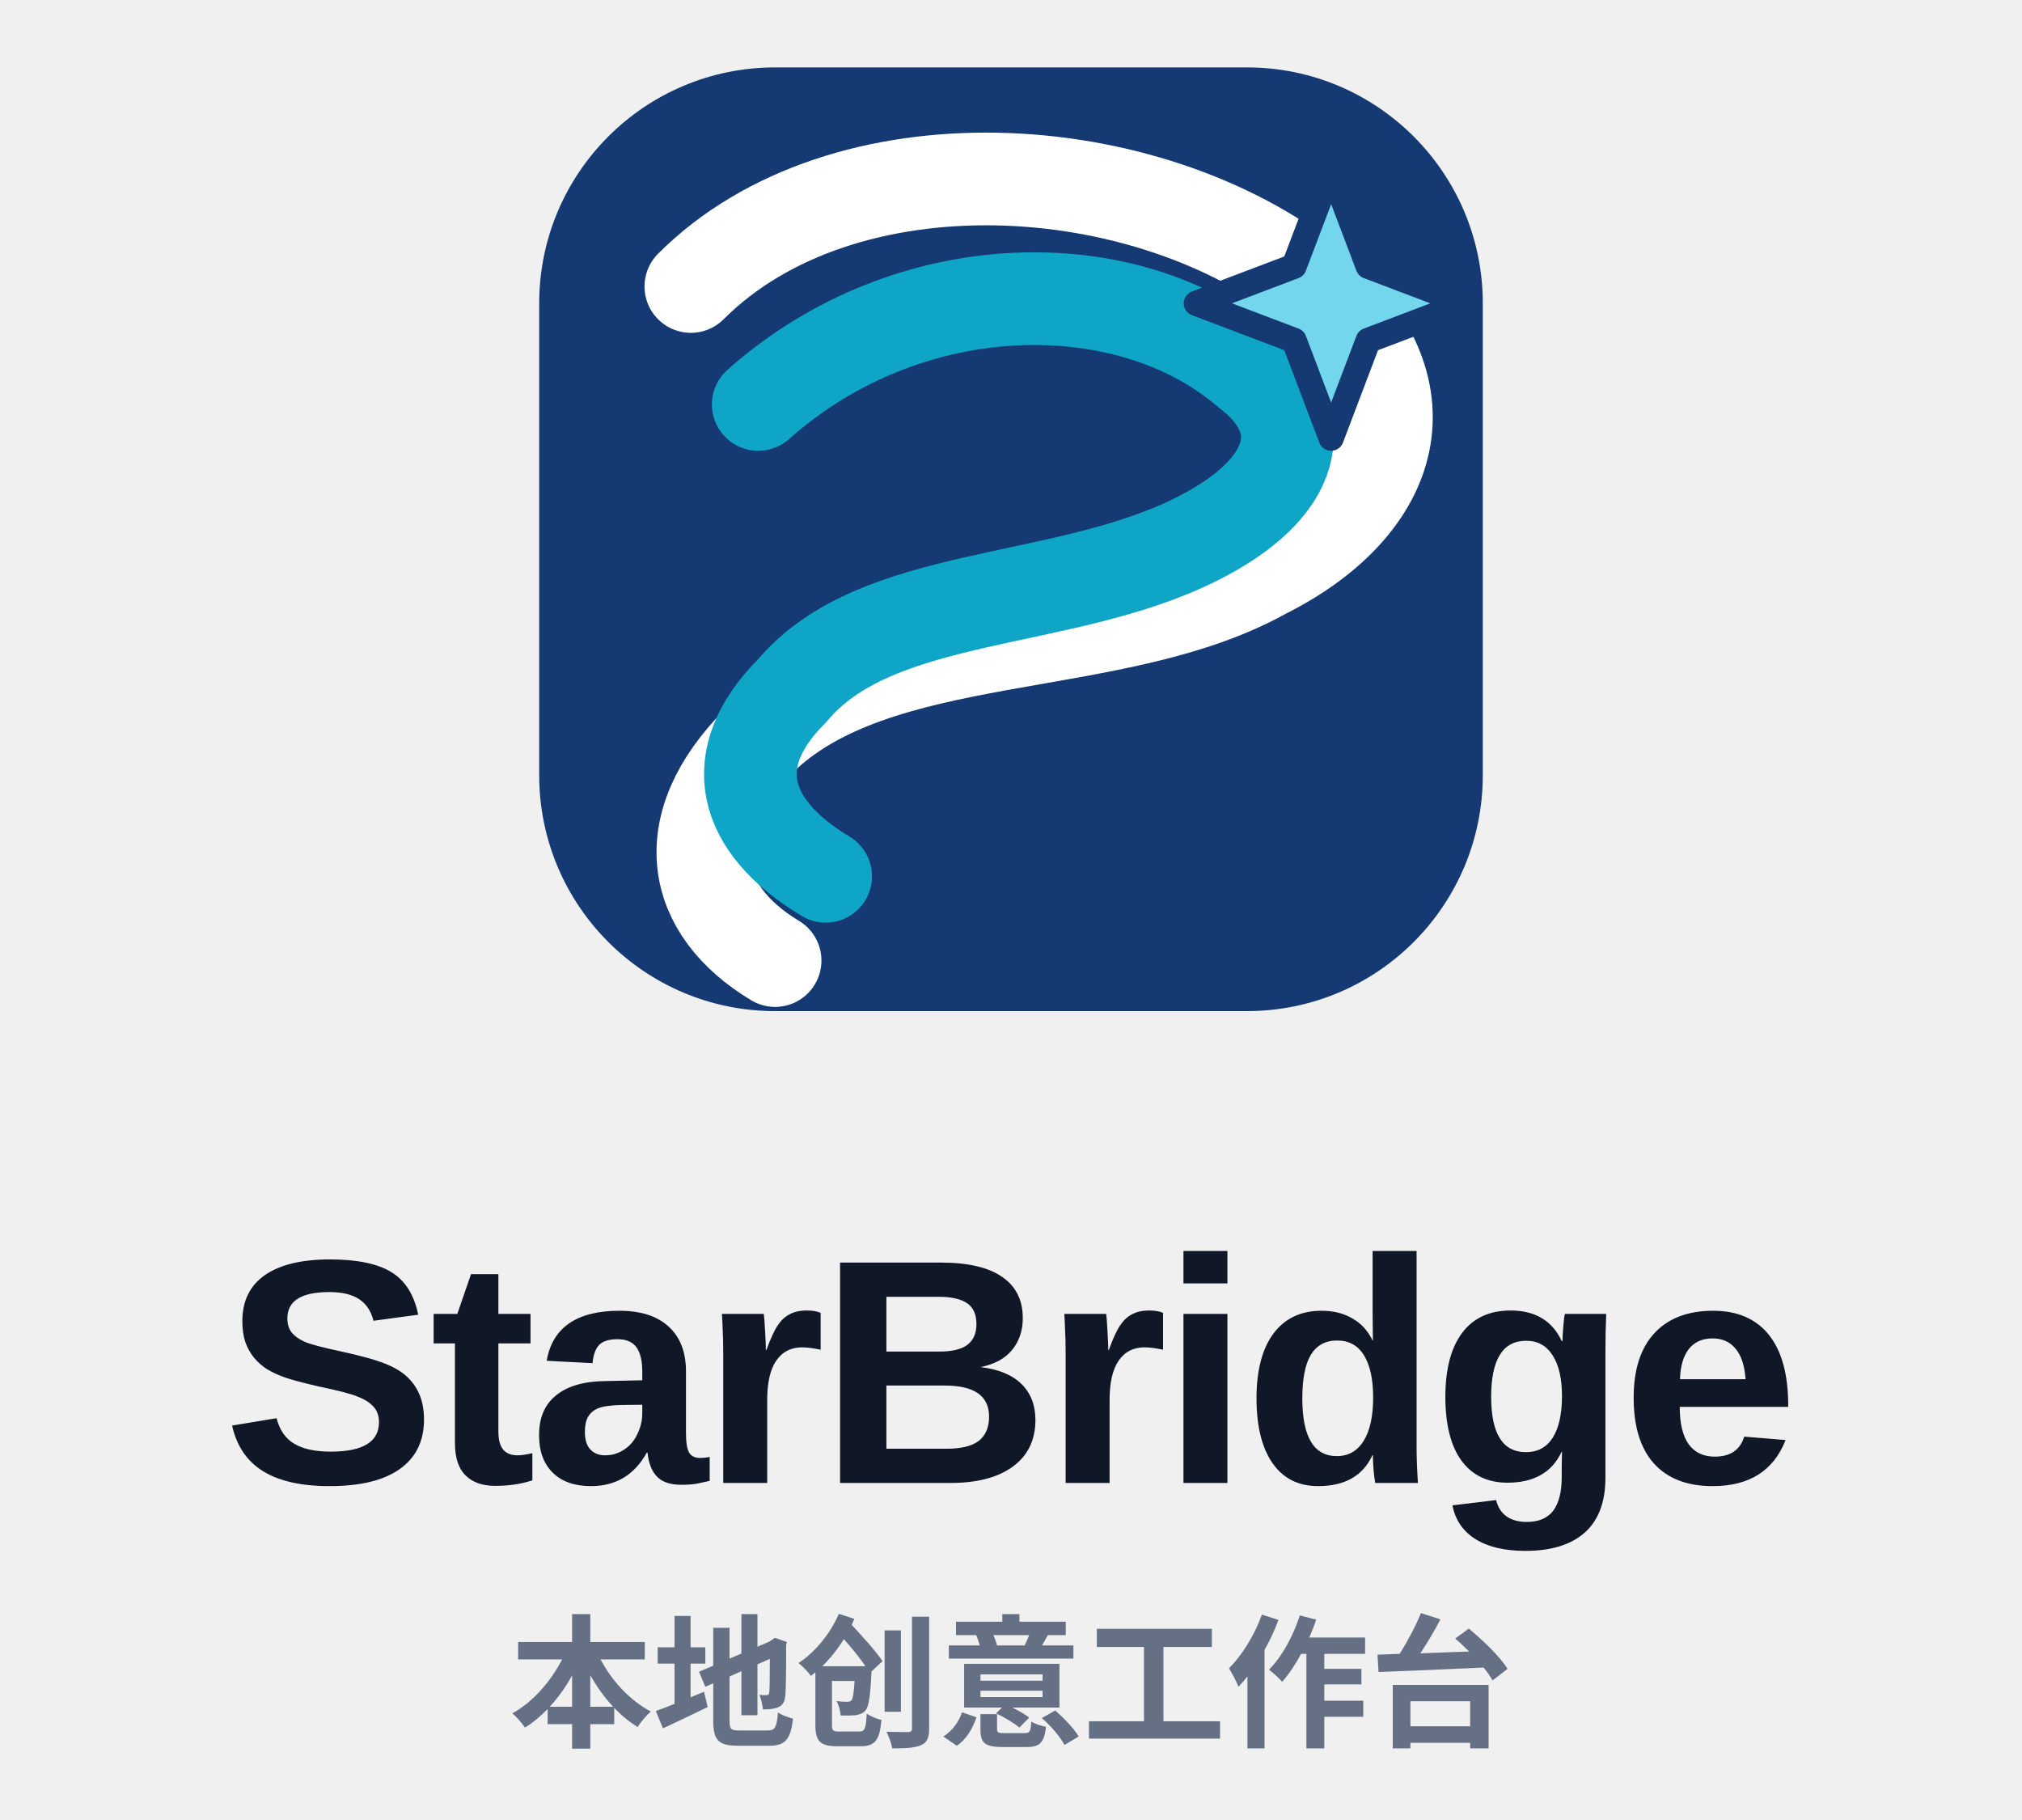
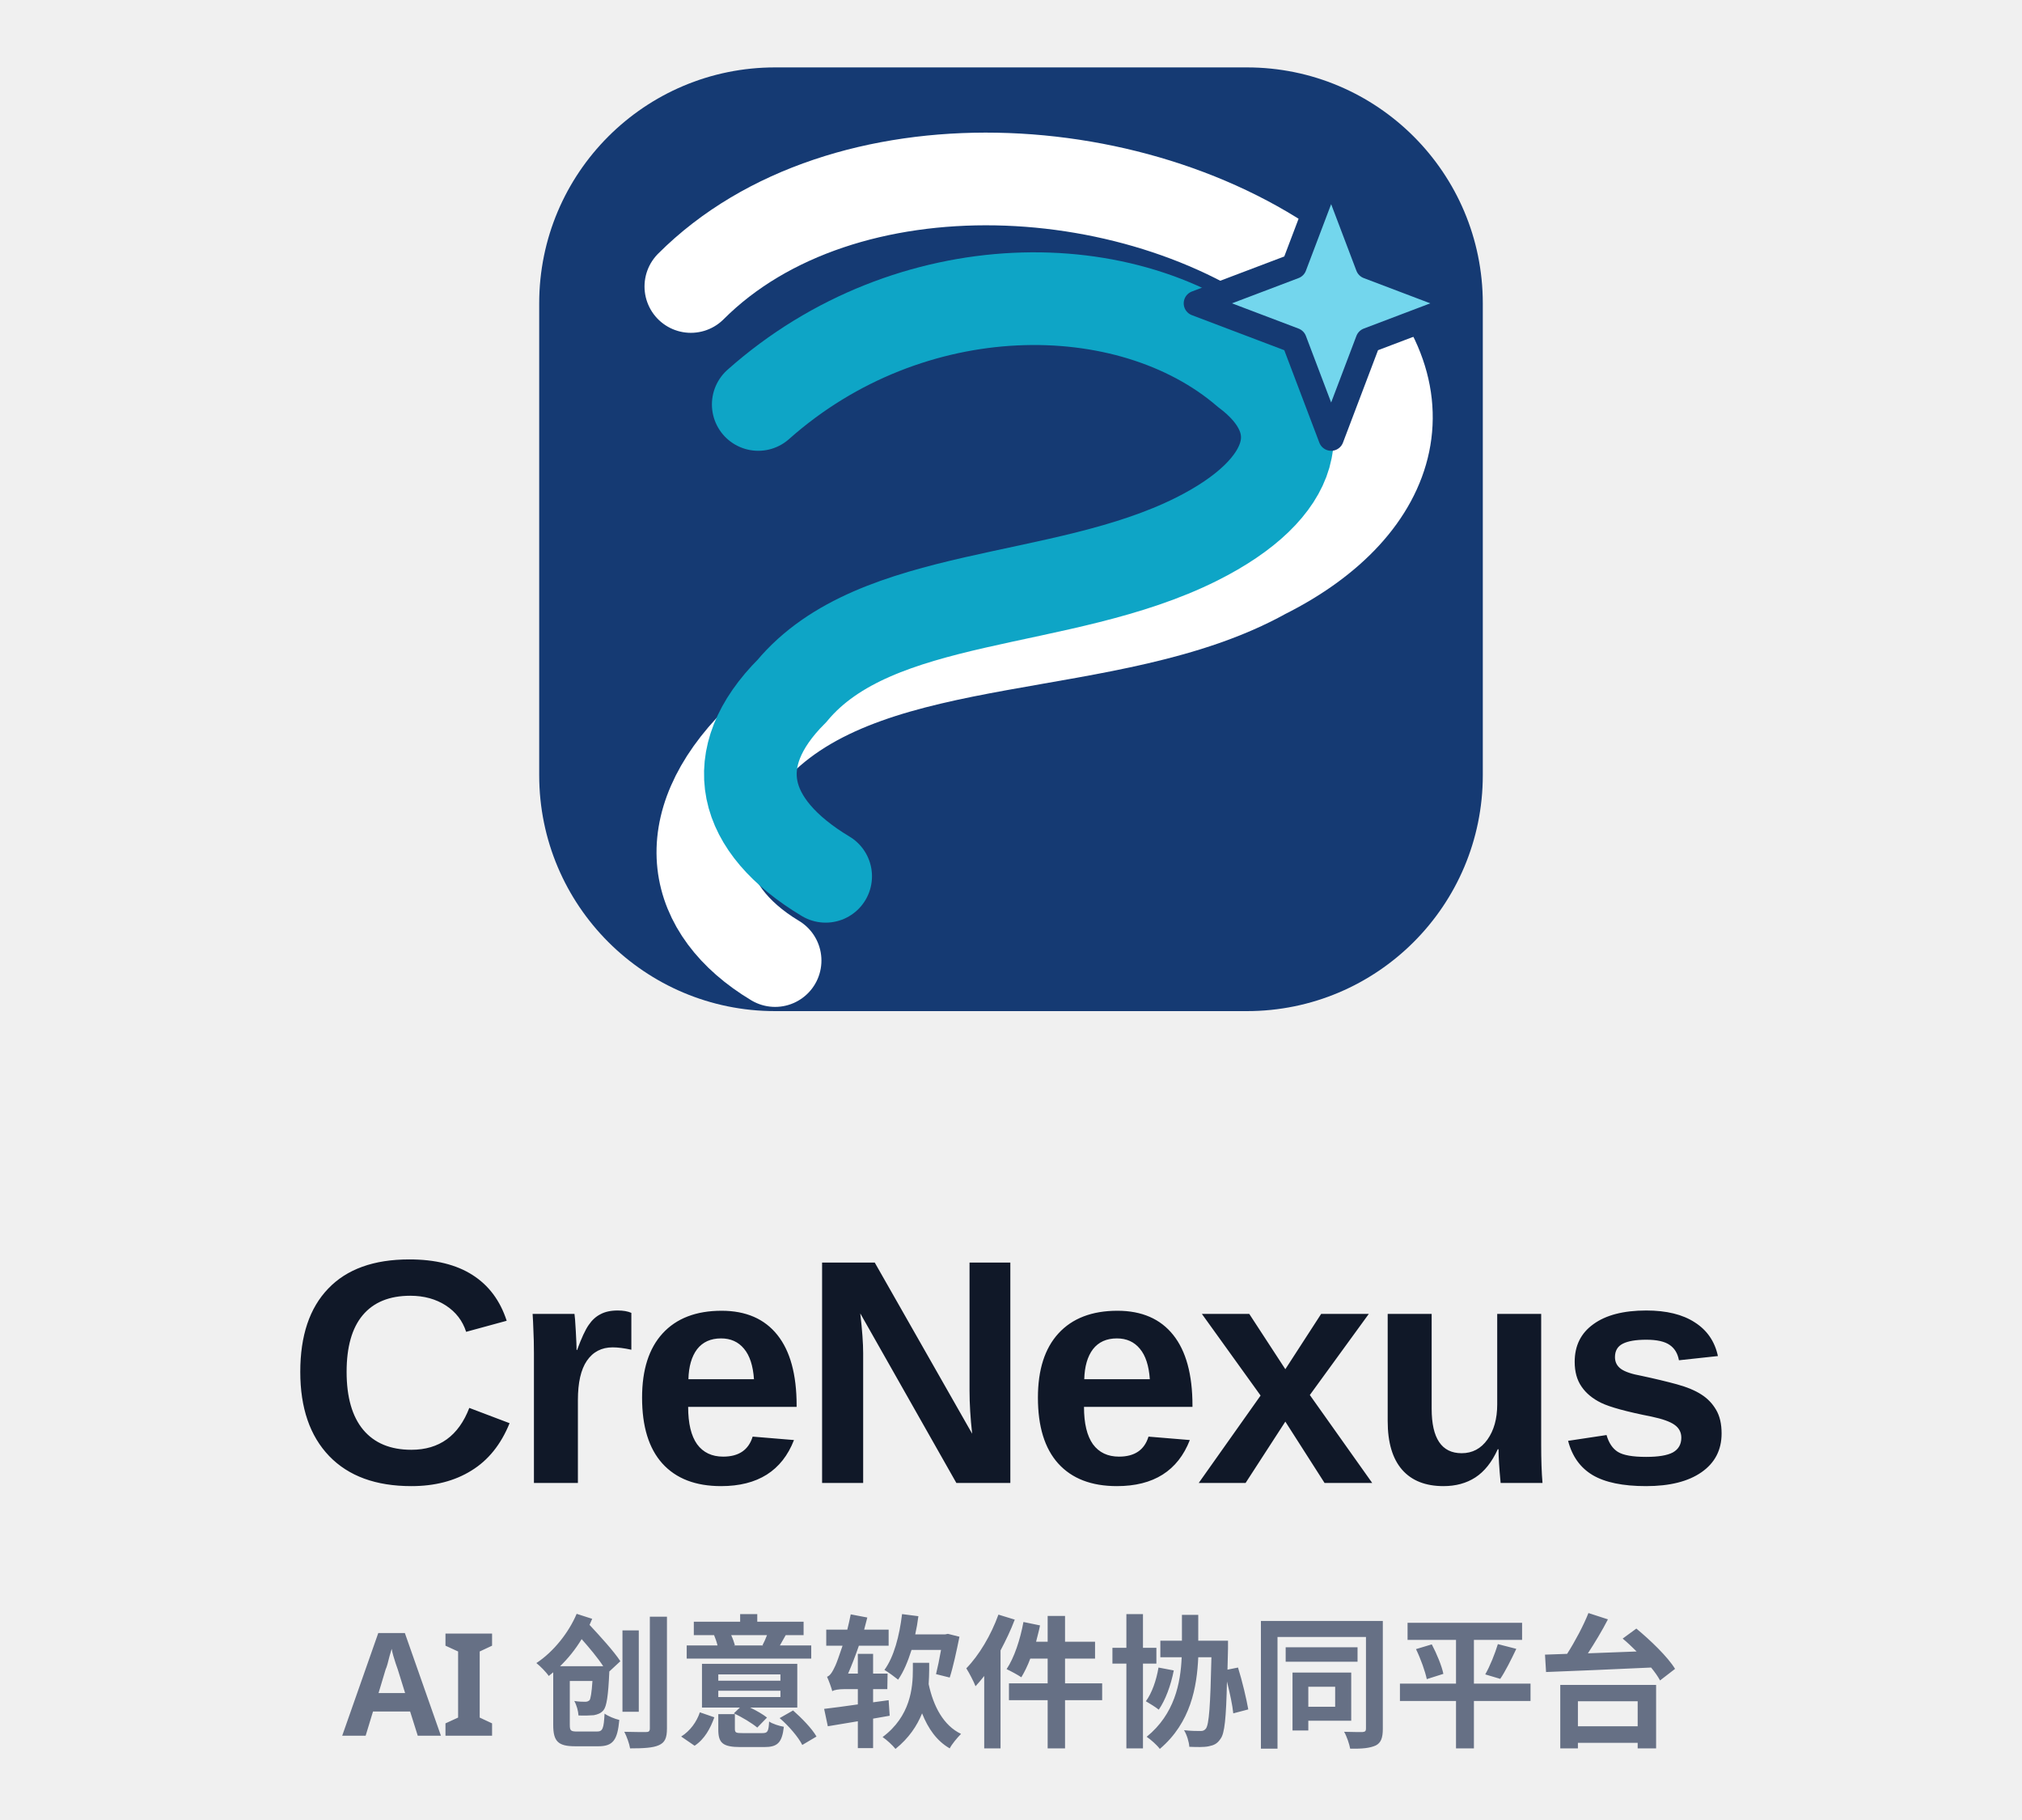
- <svg xmlns="http://www.w3.org/2000/svg" viewBox="0 0 120 108" role="img" aria-label="StarBridge">
+ <svg xmlns="http://www.w3.org/2000/svg" viewBox="0 0 120 108" role="img" aria-label="CreNexus">
  <g transform="translate(28 0) scale(1)">
    <g id="starbridge-symbol">
      <rect data-role="field" x="4" y="4" width="56" height="56" rx="14" fill="#153A73" />
      <path data-role="primary-track" d="M13 17C22 8 40 9 50 17C57 23 55 30 47 34C38 39 24 37 17 44C12 49 13 54 18 57" fill="none" stroke="#FFFFFF" stroke-width="5.5" stroke-linecap="round" />
      <path data-role="secondary-track" d="M17 24C26 16 39 16 46 22C50 25 49 29 43 32C35 36 24 35 19 41C15 45 16 49 21 52" fill="none" stroke="#0EA5C6" stroke-width="5.5" stroke-linecap="round" />
      <path data-role="star-node" d="M51 10L53.2 15.8L59 18L53.2 20.2L51 26L48.8 20.2L43 18L48.8 15.8Z" fill="#73D6ED" stroke="#153A73" stroke-width="1.5" stroke-linejoin="round" />
    </g>
  </g>
-   <text x="60" y="88" text-anchor="middle" fill="#101828" font-family="Segoe UI Variable, Segoe UI, Arial, sans-serif" font-size="19" font-weight="720" letter-spacing="-0.4">StarBridge</text>
-   <text x="60" y="103" text-anchor="middle" fill="#667085" font-family="Microsoft YaHei UI, PingFang SC, sans-serif" font-size="8.5" font-weight="600">本地创意工作台</text>
+   <text x="60" y="88" text-anchor="middle" fill="#101828" font-family="Segoe UI Variable, Segoe UI, Arial, sans-serif" font-size="19" font-weight="720" letter-spacing="-0.4">CreNexus</text>
+   <text x="60" y="103" text-anchor="middle" fill="#667085" font-family="Microsoft YaHei UI, PingFang SC, sans-serif" font-size="8.5" font-weight="600">AI 创意软件协同平台</text>
</svg>
